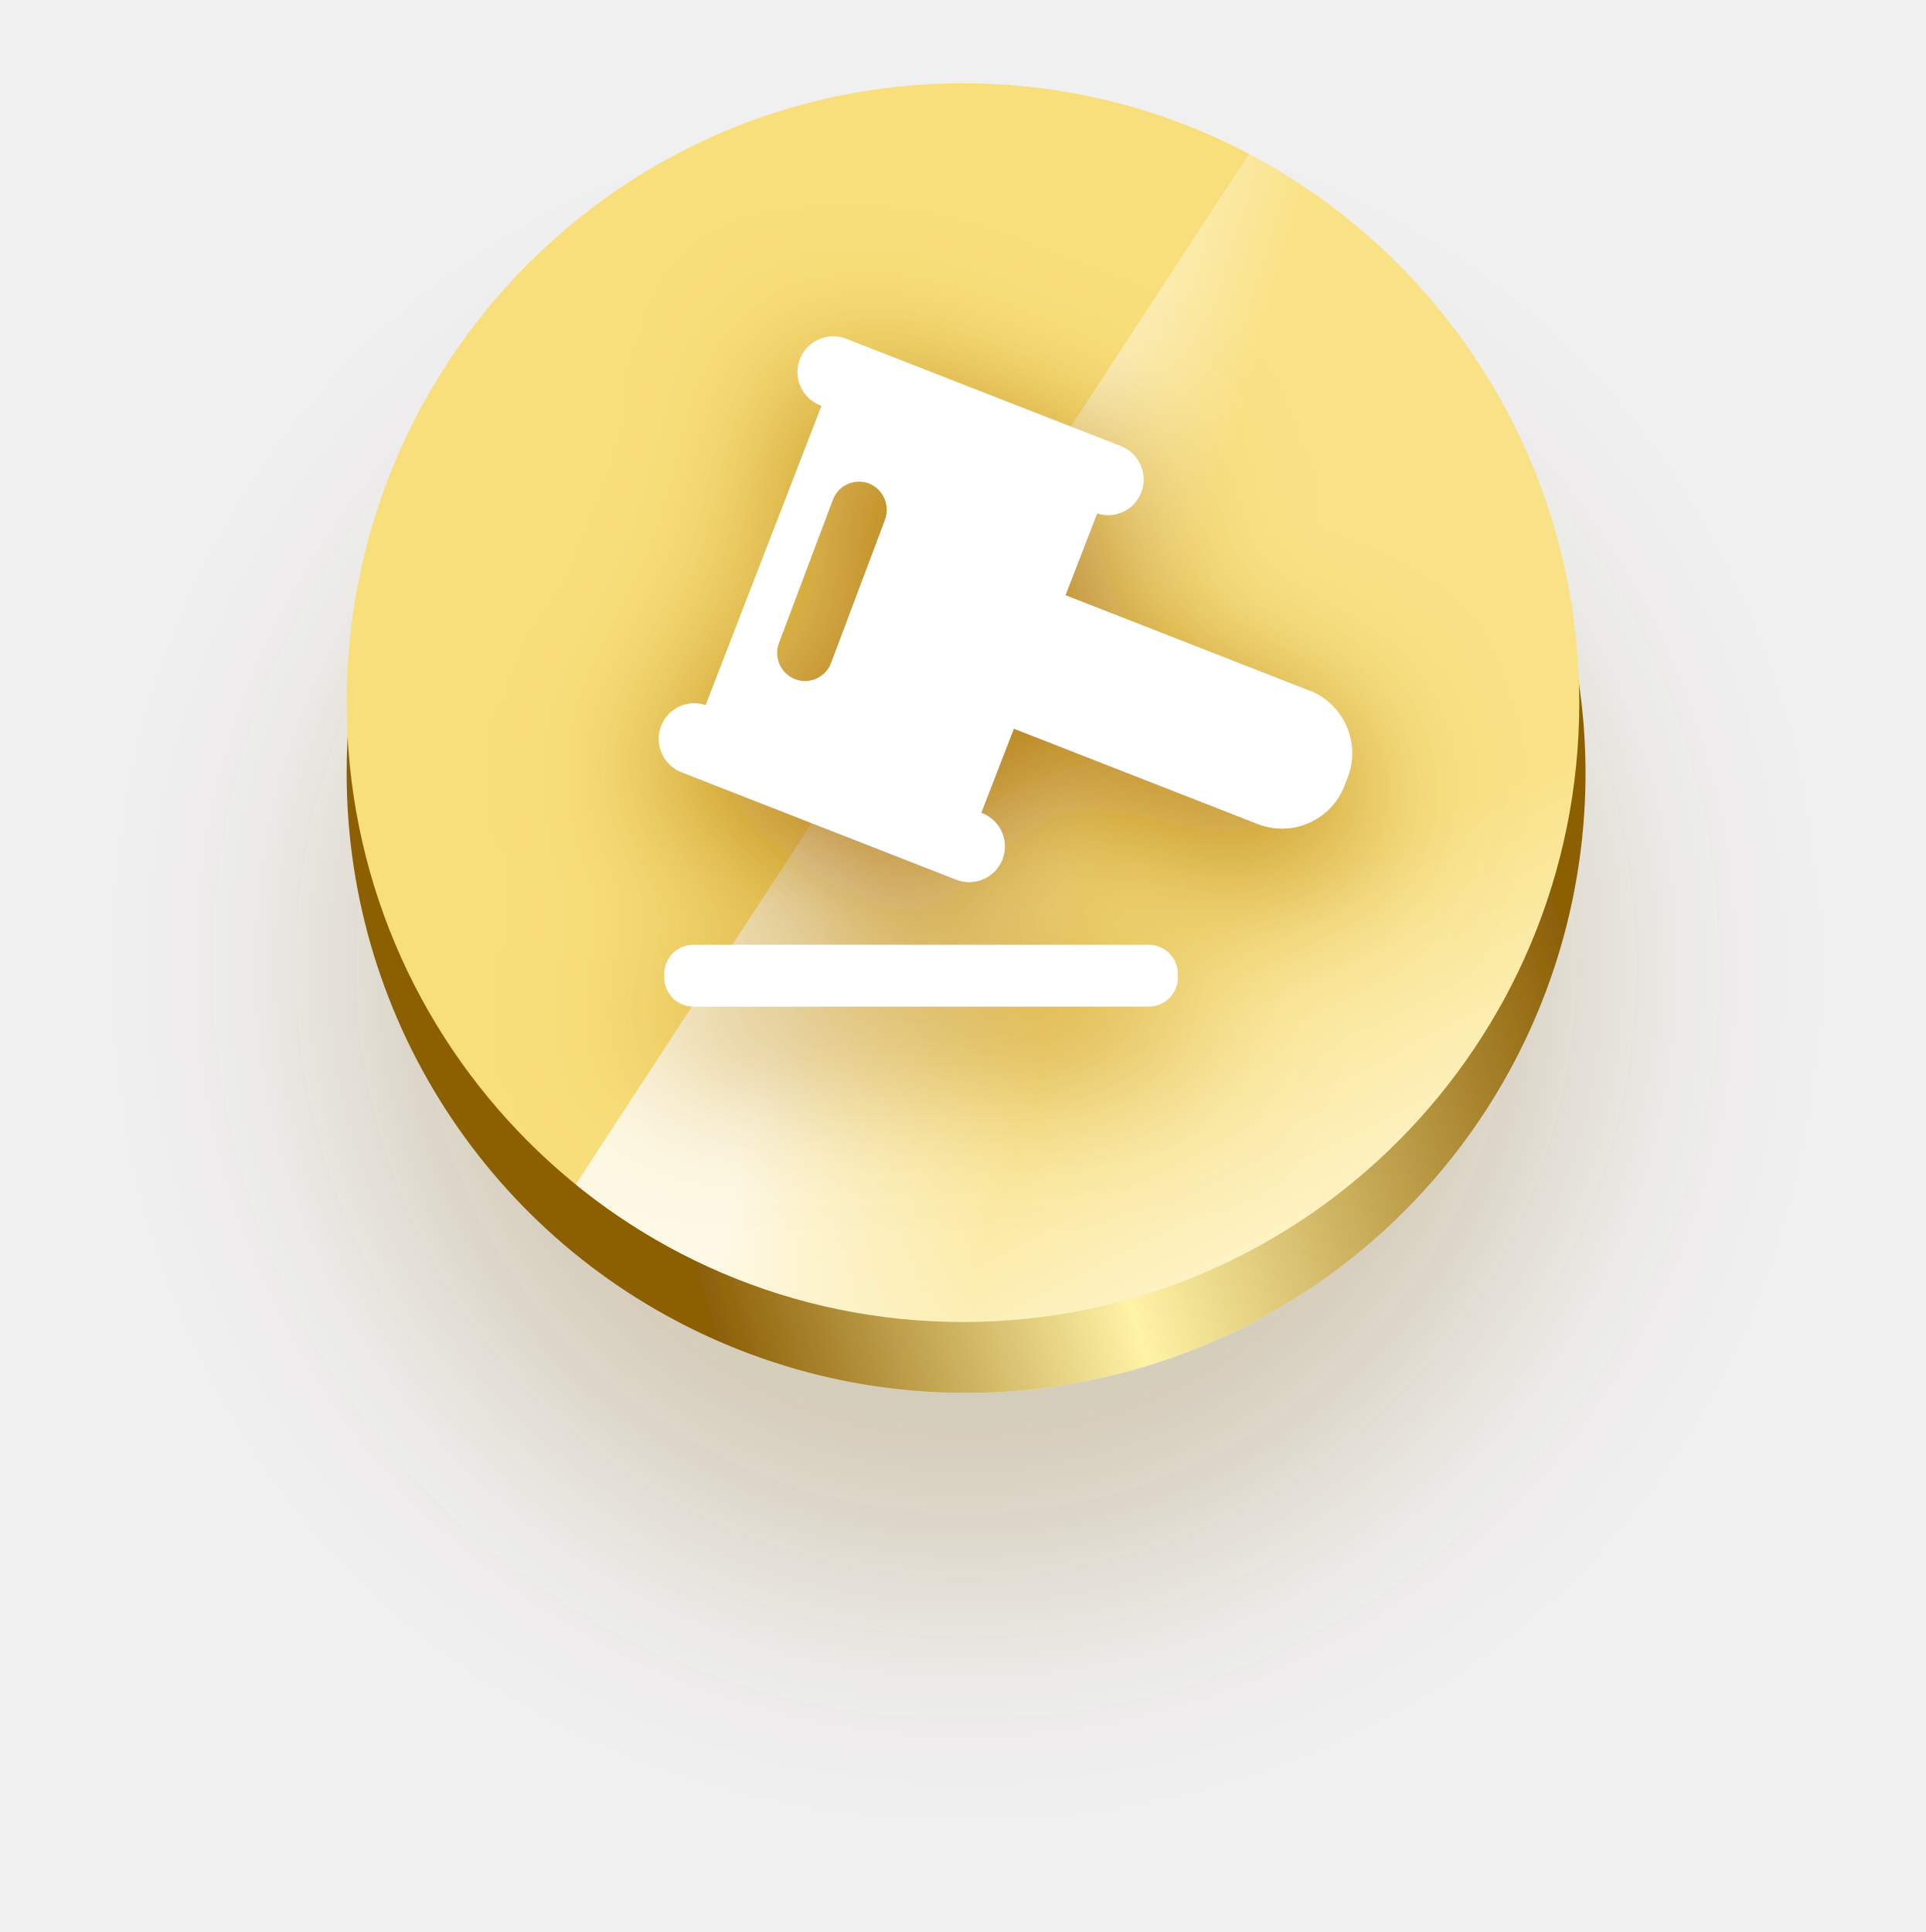
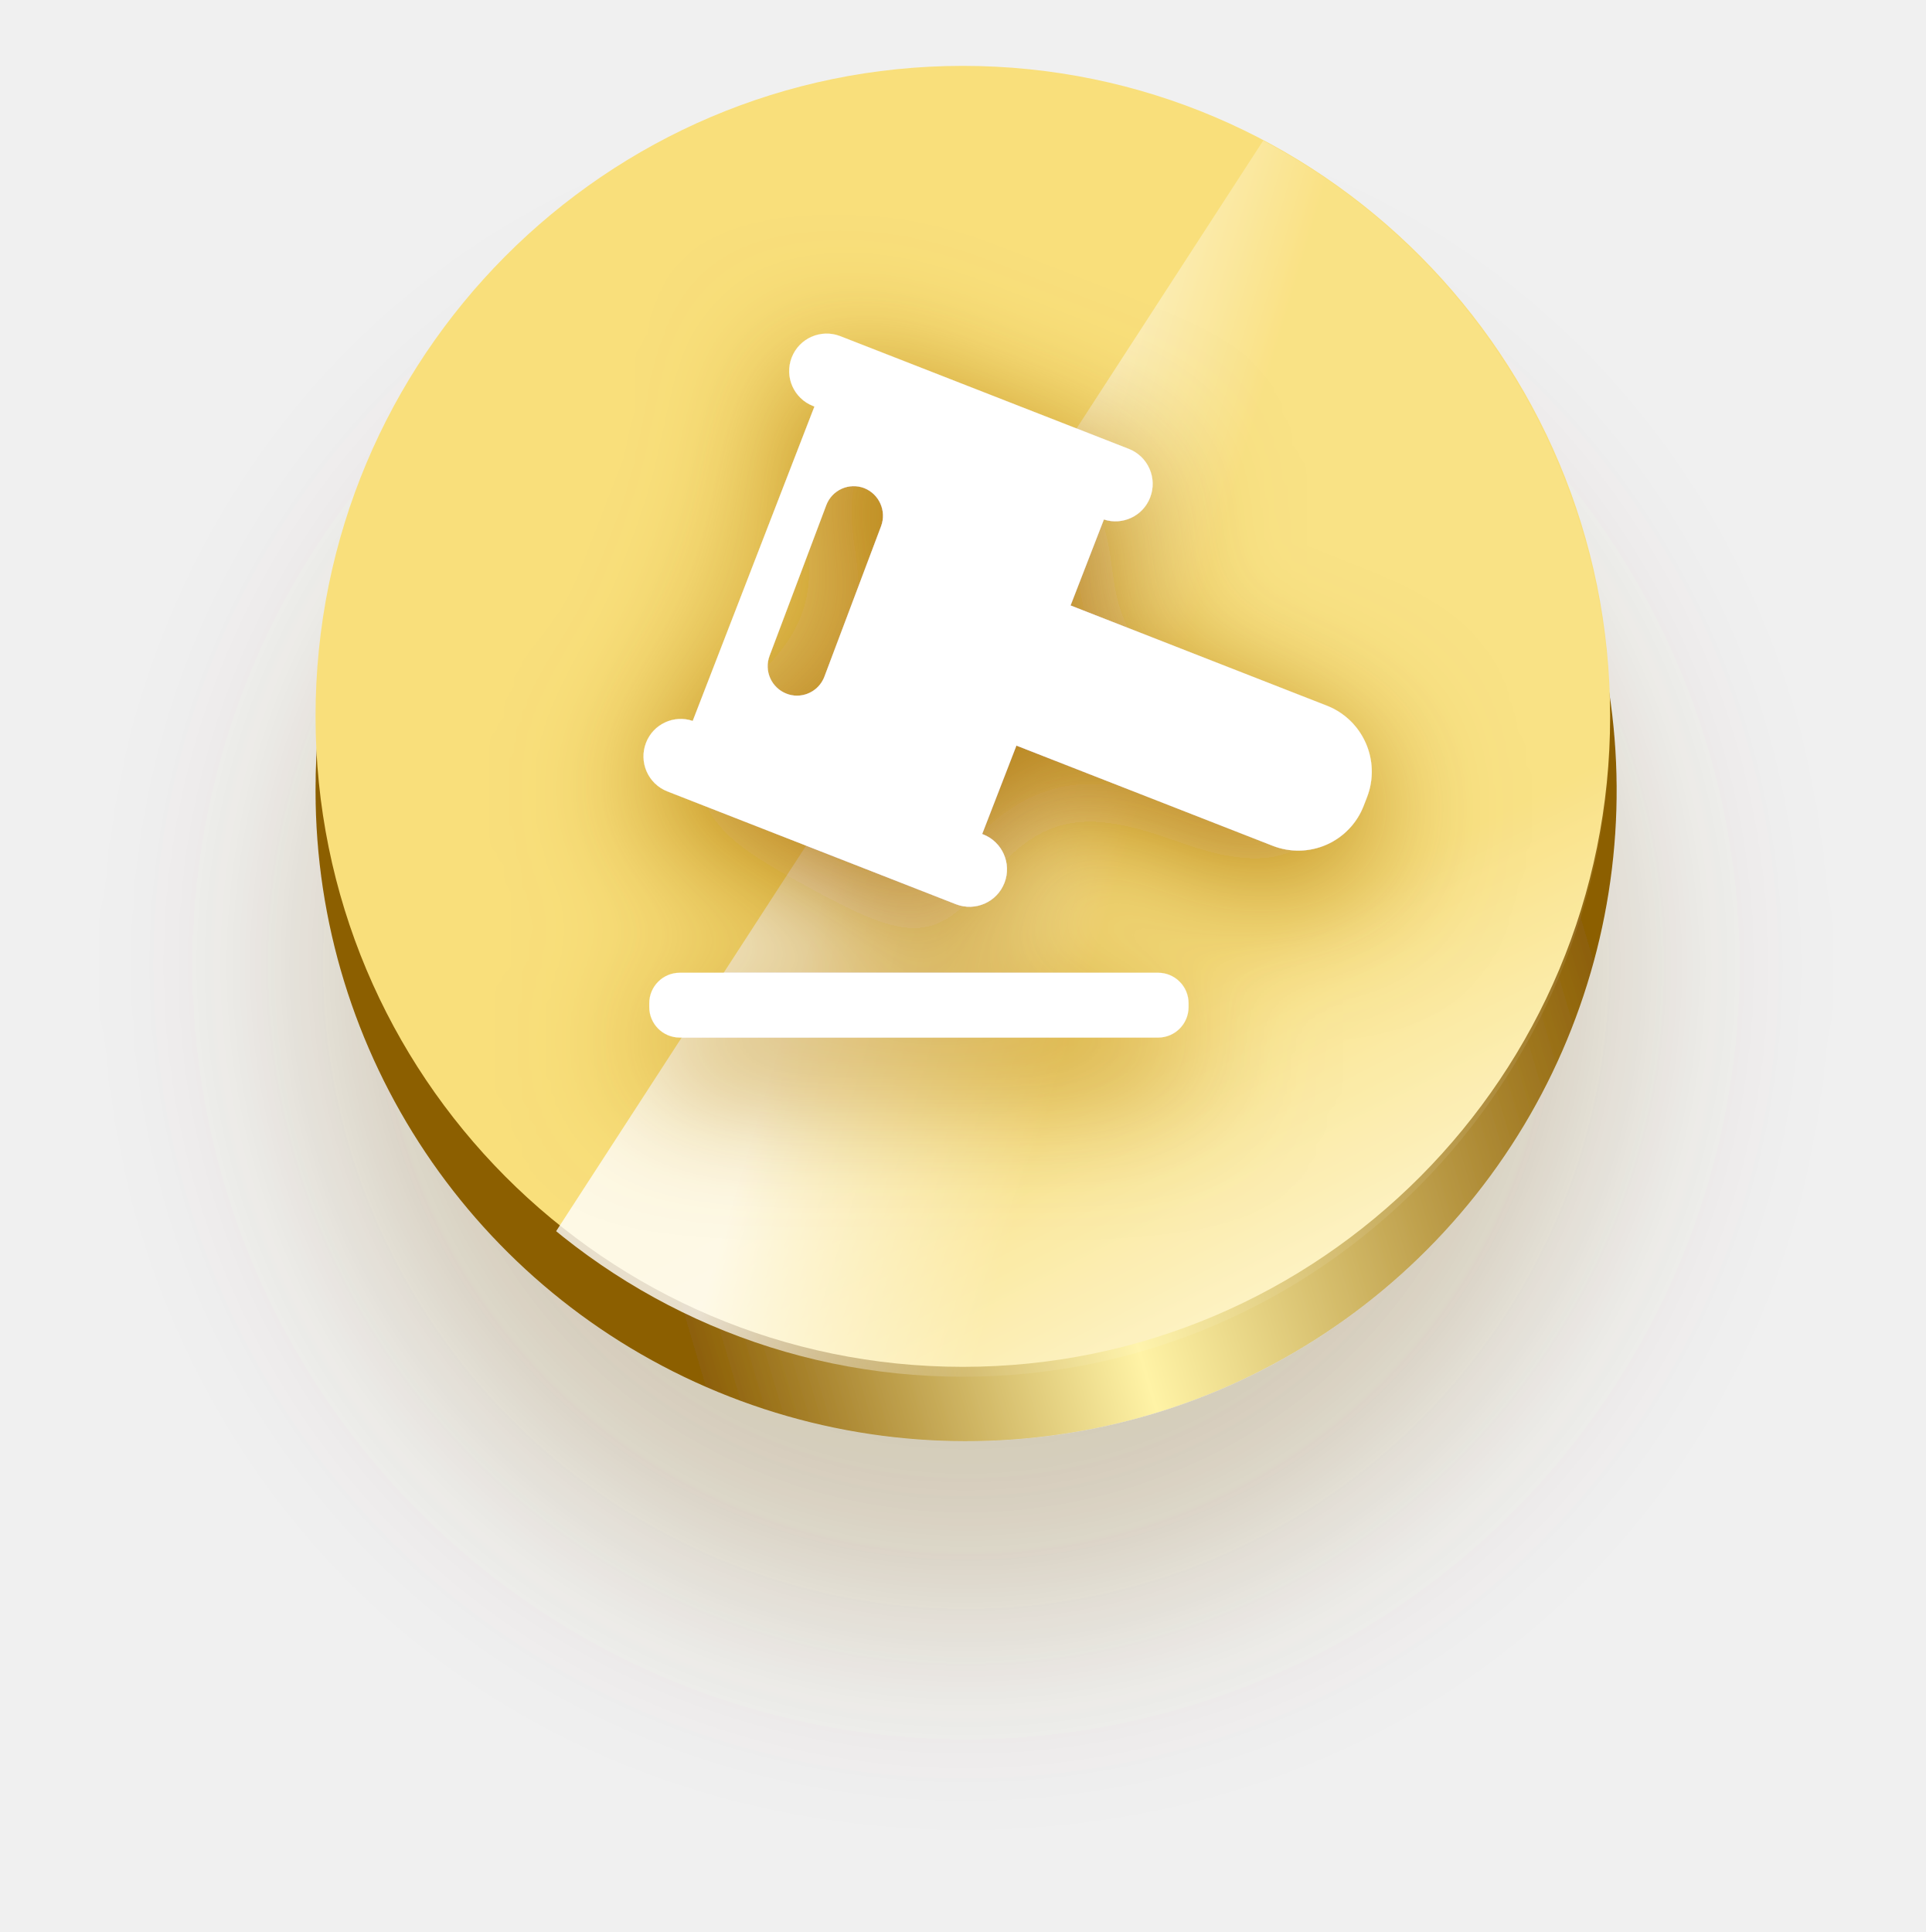
- <svg xmlns="http://www.w3.org/2000/svg" width="50" height="50.162" viewBox="0 0 50 50.162">
+ <svg xmlns="http://www.w3.org/2000/svg" width="54.923" height="55.11" viewBox="0 0 54.923 55.11">
  <defs>
    <linearGradient id="linear-gradient" x1="0.827" y1="0.619" x2="1" y2="0.957" gradientUnits="objectBoundingBox">
      <stop offset="0" stop-color="#f9df7b" />
      <stop offset="1" stop-color="#fffbe1" />
    </linearGradient>
    <linearGradient id="linear-gradient-2" x1="0.917" y1="0.402" x2="0.197" y2="0.614" gradientUnits="objectBoundingBox">
      <stop offset="0" stop-color="#8c5f06" />
      <stop offset="0.562" stop-color="#fff3a6" />
      <stop offset="1" stop-color="#8c5f06" />
    </linearGradient>
-     <filter id="路径_64013" x="0" y="0" width="50" height="50.162" filterUnits="userSpaceOnUse">
+     <filter id="路径_64013" x="0" y="0" width="54.923" height="55.11" filterUnits="userSpaceOnUse">
      <feOffset dy="5" input="SourceAlpha" />
      <feGaussianBlur stdDeviation="3" result="blur" />
      <feFlood flood-color="#795810" flood-opacity="0.235" />
      <feComposite operator="in" in2="blur" />
      <feComposite in="SourceGraphic" />
    </filter>
    <clipPath id="clip-path">
-       <ellipse id="椭圆_384" data-name="椭圆 384" cx="16" cy="16.081" rx="16" ry="16.081" fill="url(#linear-gradient)" />
+       <ellipse id="椭圆_384" data-name="椭圆 384" cx="18.462" cy="18.696" rx="18.462" ry="18.696" fill="url(#linear-gradient)" />
    </clipPath>
    <linearGradient id="linear-gradient-4" x1="0.386" y1="0.573" x2="0.579" y2="0.648" gradientUnits="objectBoundingBox">
      <stop offset="0" stop-color="#fff" stop-opacity="0.8" />
      <stop offset="1" stop-color="#fff" stop-opacity="0.078" />
    </linearGradient>
-     <filter id="路径_83225" x="11.103" y="3.728" width="30" height="29.405" filterUnits="userSpaceOnUse">
+     <filter id="路径_83225" x="12.349" y="4.513" width="32.769" height="32.082" filterUnits="userSpaceOnUse">
      <feOffset dy="1" input="SourceAlpha" />
      <feGaussianBlur stdDeviation="2" result="blur-2" />
      <feFlood flood-color="#b1790a" />
      <feComposite operator="in" in2="blur-2" />
      <feComposite in="SourceGraphic" />
    </filter>
  </defs>
-   <g id="组_49325" data-name="组 49325" transform="translate(9 2.162)">
-     <g transform="matrix(1, 0, 0, 1, -9, -2.16)" filter="url(#路径_64013)">
-       <path id="路径_64013-2" data-name="路径 64013" d="M16,0A16.081,16.081,0,1,1,0,16.081,16.041,16.041,0,0,1,16,0Z" transform="translate(9 4)" fill="url(#linear-gradient-2)" />
+   <g id="组_49325" data-name="组 49325" transform="translate(9 1.879)">
+     <g transform="matrix(1, 0, 0, 1, -9, -1.88)" filter="url(#路径_64013)">
+       <path id="路径_64013-2" data-name="路径 64013" d="M18.462,0A18.555,18.555,0,1,1,0,18.555,18.508,18.508,0,0,1,18.462,0Z" transform="translate(9 4)" fill="url(#linear-gradient-2)" />
    </g>
-     <ellipse id="椭圆_351" data-name="椭圆 351" cx="16" cy="16.081" rx="16" ry="16.081" fill="url(#linear-gradient)" />
+     <ellipse id="椭圆_351" data-name="椭圆 351" cx="18.462" cy="18.555" rx="18.462" ry="18.555" fill="url(#linear-gradient)" />
    <g id="蒙版组_18" data-name="蒙版组 18" clip-path="url(#clip-path)">
-       <path id="路径_83224" data-name="路径 83224" d="M26.865-3.433.225,37.35H32.439V-3.433Z" fill="url(#linear-gradient-4)" />
-       <g transform="matrix(1, 0, 0, 1, -9, -2.16)" filter="url(#路径_83225)">
-         <path id="路径_83225-2" data-name="路径 83225" d="M241.656,189.8H229.827a.753.753,0,0,0-.751.754v.094a.753.753,0,0,0,.751.754h11.829a.753.753,0,0,0,.751-.754v-.094A.753.753,0,0,0,241.656,189.8Zm4.168-6.6-6.334-2.477.824-2.127a.919.919,0,0,0,1.143-.543.929.929,0,0,0-.525-1.2l-7.137-2.789a.926.926,0,0,0-.669,1.727l.033.013-3.009,7.773a.919.919,0,0,0-1.155.54.929.929,0,0,0,.525,1.2l7.137,2.791a.926.926,0,0,0,.669-1.727l-.022-.009.847-2.186,6.334,2.477a1.735,1.735,0,0,0,2.25-1l.079-.2A1.752,1.752,0,0,0,245.824,183.195Zm-11.016-4.437-1.4,3.718a.726.726,0,0,1-.694.471.711.711,0,0,1-.242-.048.73.73,0,0,1-.421-.941l1.4-3.72a.726.726,0,0,1,.936-.425A.737.737,0,0,1,234.808,178.758Z" transform="translate(-211.83 -165.27)" fill="#fff" />
+       <path id="路径_83224" data-name="路径 83224" d="M30.963-3.433.225,43.983H37.4V-3.433Z" transform="translate(0.035 -0.558)" fill="url(#linear-gradient-4)" />
+       <g transform="matrix(1, 0, 0, 1, -9, -1.88)" filter="url(#路径_83225)">
+         <path id="路径_83225-2" data-name="路径 83225" d="M243.613,192.229H229.965a.869.869,0,0,0-.866.87v.108a.869.869,0,0,0,.866.87h13.649a.869.869,0,0,0,.866-.87V193.1A.869.869,0,0,0,243.613,192.229Zm4.809-7.619-7.308-2.858.951-2.454a1.06,1.06,0,0,0,1.319-.627,1.072,1.072,0,0,0-.606-1.384l-8.235-3.218a1.068,1.068,0,0,0-.771,1.993l.038.015-3.472,8.969a1.061,1.061,0,0,0-1.332.624,1.072,1.072,0,0,0,.606,1.384l8.235,3.22a1.068,1.068,0,0,0,.771-1.993l-.025-.01.977-2.523,7.308,2.858a2,2,0,0,0,2.6-1.149l.091-.235A2.021,2.021,0,0,0,248.423,184.61Zm-12.711-5.119-1.616,4.29a.838.838,0,0,1-.8.544.821.821,0,0,1-.279-.055.842.842,0,0,1-.486-1.086l1.616-4.292a.838.838,0,0,1,1.08-.49A.85.85,0,0,1,235.711,179.491Z" transform="translate(-210.58 -164.48)" fill="#fff" />
      </g>
    </g>
  </g>
</svg>
